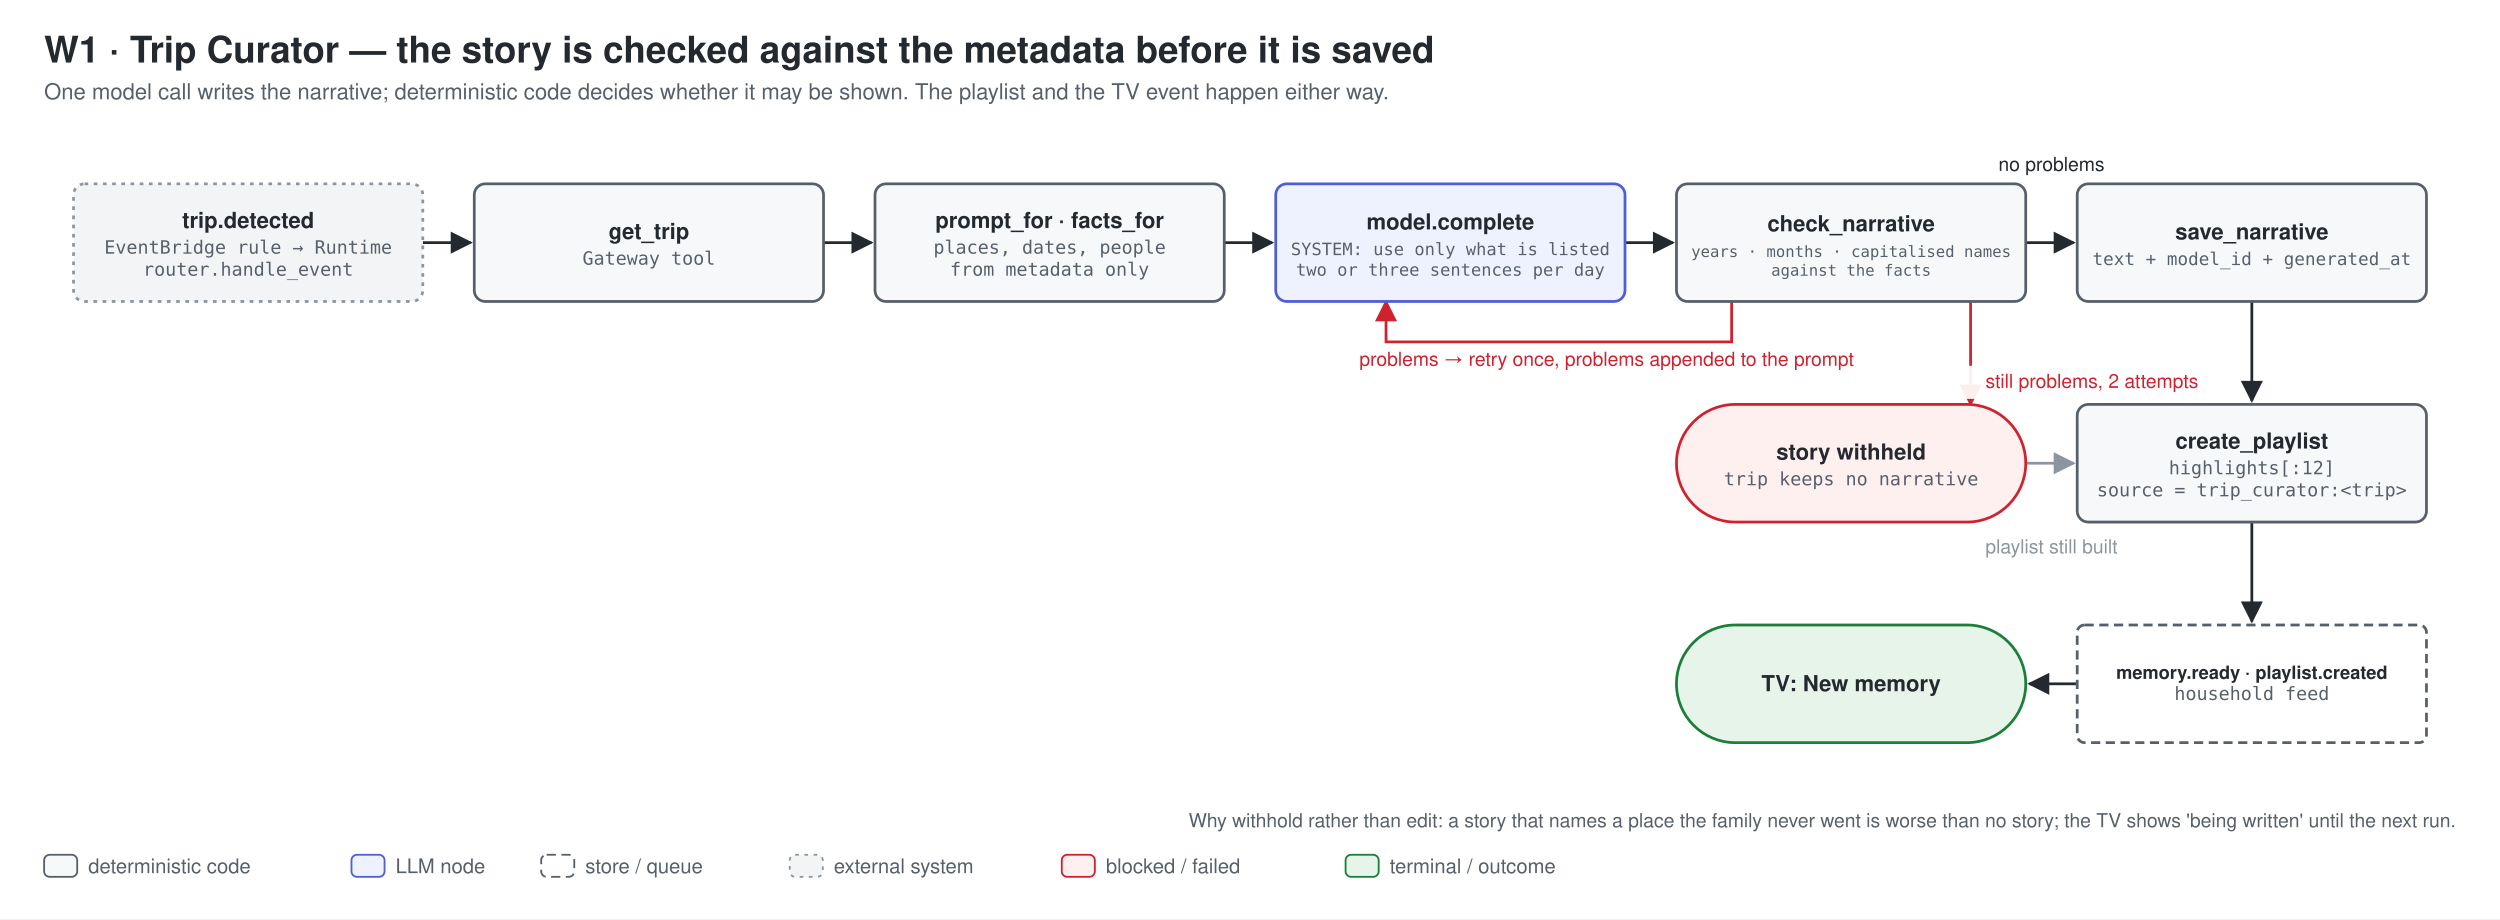
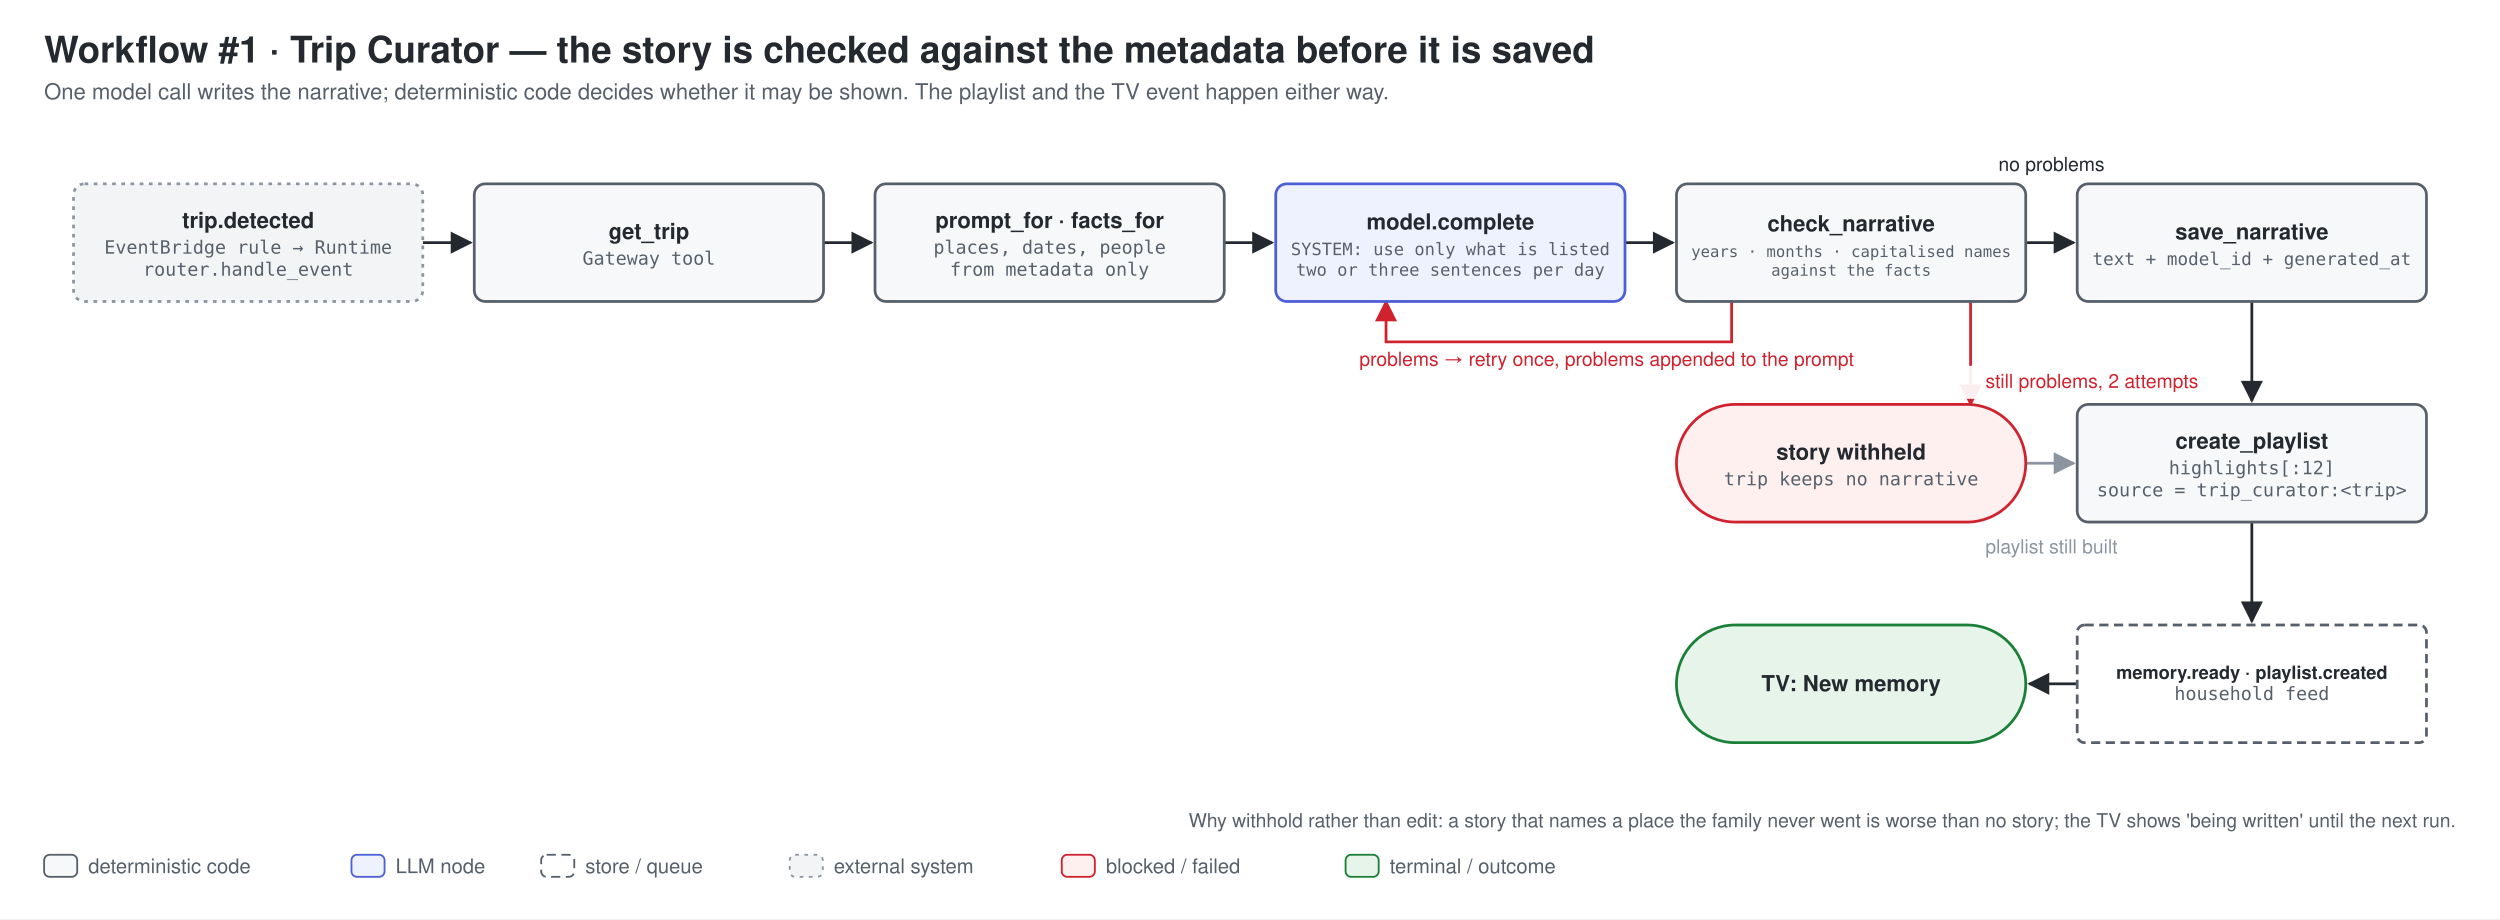
- <svg xmlns="http://www.w3.org/2000/svg" viewBox="0 0 1360 500" width="1360" height="500" font-family="-apple-system, BlinkMacSystemFont, 'Segoe UI', Helvetica, Arial, sans-serif" font-size="12" role="img" aria-label="W1 · Trip Curator — the story is checked against the metadata before it is saved">
+ <svg xmlns="http://www.w3.org/2000/svg" viewBox="0 0 1360 500" width="1360" height="500" font-family="-apple-system, BlinkMacSystemFont, 'Segoe UI', Helvetica, Arial, sans-serif" font-size="12" role="img" aria-label="Workflow #1 · Trip Curator — the story is checked against the metadata before it is saved">
  <defs>
    <marker id="arrow" viewBox="0 0 10 10" refX="9" refY="5" markerWidth="8" markerHeight="8" orient="auto-start-reverse">
      <path d="M0,0 L10,5 L0,10 z" fill="#24292f" />
    </marker>
    <marker id="arrow-muted" viewBox="0 0 10 10" refX="9" refY="5" markerWidth="8" markerHeight="8" orient="auto-start-reverse">
      <path d="M0,0 L10,5 L0,10 z" fill="#8c959f" />
    </marker>
    <marker id="arrow-red" viewBox="0 0 10 10" refX="9" refY="5" markerWidth="8" markerHeight="8" orient="auto-start-reverse">
      <path d="M0,0 L10,5 L0,10 z" fill="#cf222e" />
    </marker>
  </defs>
  <rect width="1360" height="500" fill="#ffffff" />
-   <text x="24" y="34" font-size="20" font-weight="600" fill="#24292f">W1 · Trip Curator — the story is checked against the metadata before it is saved</text>
+   <text x="24" y="34" font-size="20" font-weight="600" fill="#24292f">Workflow #1 · Trip Curator — the story is checked against the metadata before it is saved</text>
  <text x="24" y="54" font-size="12" fill="#57606a">One model call writes the narrative; deterministic code decides whether it may be shown. The playlist and the TV event happen either way.</text>
  <path d="M230,132 L256,132" fill="none" stroke="#24292f" stroke-width="1.5" marker-end="url(#arrow)" />
  <path d="M448,132 L474,132" fill="none" stroke="#24292f" stroke-width="1.5" marker-end="url(#arrow)" />
  <path d="M666,132 L692,132" fill="none" stroke="#24292f" stroke-width="1.5" marker-end="url(#arrow)" />
  <path d="M884,132 L910,132" fill="none" stroke="#24292f" stroke-width="1.5" marker-end="url(#arrow)" />
  <path d="M1102,132 L1128,132" fill="none" stroke="#24292f" stroke-width="1.5" marker-end="url(#arrow)" />
  <rect x="1076.9" y="81" width="78.2" height="18" rx="3" fill="#ffffff" fill-opacity="0.92" />
  <text x="1116" y="93" text-anchor="middle" font-size="10.5" fill="#24292f">no problems</text>
  <path d="M942,164 L942,186 L754,186 L754,164" fill="none" stroke="#cf222e" stroke-width="1.5" marker-end="url(#arrow-red)" />
  <rect x="701.6" y="187" width="344.8" height="18" rx="3" fill="#ffffff" fill-opacity="0.92" />
  <text x="874" y="199" text-anchor="middle" font-size="10.5" fill="#cf222e">problems → retry once, problems appended to the prompt</text>
  <path d="M1072,164 L1072,220" fill="none" stroke="#cf222e" stroke-width="1.5" marker-end="url(#arrow-red)" />
  <rect x="1052.4" y="199" width="171.2" height="18" rx="3" fill="#ffffff" fill-opacity="0.92" />
  <text x="1138" y="211" text-anchor="middle" font-size="10.5" fill="#cf222e">still problems, 2 attempts</text>
  <path d="M1225,164 L1225,218" fill="none" stroke="#24292f" stroke-width="1.5" marker-end="url(#arrow)" />
  <path d="M1102,252 L1128,252" fill="none" stroke="#8c959f" stroke-width="1.5" marker-end="url(#arrow-muted)" />
  <rect x="1049" y="289" width="134" height="18" rx="3" fill="#ffffff" fill-opacity="0.92" />
  <text x="1116" y="301" text-anchor="middle" font-size="10.5" fill="#8c959f">playlist still built</text>
  <path d="M1225,284 L1225,338" fill="none" stroke="#24292f" stroke-width="1.5" marker-end="url(#arrow)" />
  <path d="M1130,372 L1104,372" fill="none" stroke="#24292f" stroke-width="1.5" marker-end="url(#arrow)" />
  <rect x="40" y="100" width="190" height="64" rx="6" fill="#f3f4f6" stroke="#8c959f" stroke-width="1.5" stroke-dasharray="2 3" />
  <text x="135" y="124.0" text-anchor="middle" font-size="12.0" font-weight="600" fill="#24292f">trip.detected</text>
  <text x="135" y="138.0" text-anchor="middle" font-size="10.0" fill="#57606a" font-family="ui-monospace, SFMono-Regular, Menlo, monospace">EventBridge rule → Runtime</text>
  <text x="135" y="150.0" text-anchor="middle" font-size="10.0" fill="#57606a" font-family="ui-monospace, SFMono-Regular, Menlo, monospace">router.handle_event</text>
  <rect x="258" y="100" width="190" height="64" rx="6" fill="#f6f8fa" stroke="#57606a" stroke-width="1.5" />
  <text x="353" y="130.0" text-anchor="middle" font-size="12.0" font-weight="600" fill="#24292f">get_trip</text>
  <text x="353" y="144.0" text-anchor="middle" font-size="10.0" fill="#57606a" font-family="ui-monospace, SFMono-Regular, Menlo, monospace">Gateway tool</text>
  <rect x="476" y="100" width="190" height="64" rx="6" fill="#f6f8fa" stroke="#57606a" stroke-width="1.5" />
  <text x="571" y="124.0" text-anchor="middle" font-size="12.0" font-weight="600" fill="#24292f">prompt_for · facts_for</text>
  <text x="571" y="138.0" text-anchor="middle" font-size="10.0" fill="#57606a" font-family="ui-monospace, SFMono-Regular, Menlo, monospace">places, dates, people</text>
  <text x="571" y="150.0" text-anchor="middle" font-size="10.0" fill="#57606a" font-family="ui-monospace, SFMono-Regular, Menlo, monospace">from metadata only</text>
  <rect x="694" y="100" width="190" height="64" rx="6" fill="#eef2ff" stroke="#4c5fd5" stroke-width="1.5" />
  <text x="789" y="124.8" text-anchor="middle" font-size="12.0" font-weight="600" fill="#24292f">model.complete</text>
  <text x="789" y="138.8" text-anchor="middle" font-size="9.3" fill="#57606a" font-family="ui-monospace, SFMono-Regular, Menlo, monospace">SYSTEM: use only what is listed</text>
  <text x="789" y="150.0" text-anchor="middle" font-size="9.3" fill="#57606a" font-family="ui-monospace, SFMono-Regular, Menlo, monospace">two or three sentences per day</text>
  <rect x="912" y="100" width="190" height="64" rx="6" fill="#f6f8fa" stroke="#57606a" stroke-width="1.5" />
  <text x="1007" y="125.8" text-anchor="middle" font-size="12.0" font-weight="600" fill="#24292f">check_narrative</text>
  <text x="1007" y="139.8" text-anchor="middle" font-size="8.5" fill="#57606a" font-family="ui-monospace, SFMono-Regular, Menlo, monospace">years · months · capitalised names</text>
  <text x="1007" y="150.0" text-anchor="middle" font-size="8.5" fill="#57606a" font-family="ui-monospace, SFMono-Regular, Menlo, monospace">against the facts</text>
  <rect x="1130" y="100" width="190" height="64" rx="6" fill="#f6f8fa" stroke="#57606a" stroke-width="1.5" />
  <text x="1225" y="130.2" text-anchor="middle" font-size="12.0" font-weight="600" fill="#24292f">save_narrative</text>
  <text x="1225" y="144.2" text-anchor="middle" font-size="9.6" fill="#57606a" font-family="ui-monospace, SFMono-Regular, Menlo, monospace">text + model_id + generated_at</text>
  <rect x="912" y="220" width="190" height="64" rx="32" fill="#fff0f0" stroke="#cf222e" stroke-width="1.5" />
  <text x="1007" y="250.0" text-anchor="middle" font-size="12.0" font-weight="600" fill="#24292f">story withheld</text>
  <text x="1007" y="264.0" text-anchor="middle" font-size="10.0" fill="#57606a" font-family="ui-monospace, SFMono-Regular, Menlo, monospace">trip keeps no narrative</text>
  <rect x="1130" y="220" width="190" height="64" rx="6" fill="#f6f8fa" stroke="#57606a" stroke-width="1.5" />
  <text x="1225" y="244.0" text-anchor="middle" font-size="12.0" font-weight="600" fill="#24292f">create_playlist</text>
  <text x="1225" y="258.0" text-anchor="middle" font-size="10.0" fill="#57606a" font-family="ui-monospace, SFMono-Regular, Menlo, monospace">highlights[:12]</text>
  <text x="1225" y="270.0" text-anchor="middle" font-size="10.0" fill="#57606a" font-family="ui-monospace, SFMono-Regular, Menlo, monospace">source = trip_curator:&lt;trip&gt;</text>
  <rect x="1130" y="340" width="190" height="64" rx="4" fill="#ffffff" stroke="#57606a" stroke-width="1.5" stroke-dasharray="5 3" />
  <text x="1225" y="369.3" text-anchor="middle" font-size="9.9" font-weight="600" fill="#24292f">memory.ready · playlist.created</text>
  <text x="1225" y="380.8" text-anchor="middle" font-size="10.0" fill="#57606a" font-family="ui-monospace, SFMono-Regular, Menlo, monospace">household feed</text>
  <rect x="912" y="340" width="190" height="64" rx="32" fill="#e6f4ea" stroke="#1a7f37" stroke-width="1.5" />
  <text x="1007" y="376.0" text-anchor="middle" font-size="12.0" font-weight="600" fill="#24292f">TV: New memory</text>
  <rect x="24" y="465" width="18" height="12" rx="3" fill="#f6f8fa" stroke="#57606a" />
  <text x="48" y="475" font-size="11" fill="#57606a">deterministic code</text>
  <rect x="191.2" y="465" width="18" height="12" rx="3" fill="#eef2ff" stroke="#4c5fd5" />
  <text x="215.2" y="475" font-size="11" fill="#57606a">LLM node</text>
  <rect x="294.4" y="465" width="18" height="12" rx="3" fill="#ffffff" stroke="#57606a" stroke-dasharray="5 3" />
  <text x="318.4" y="475" font-size="11" fill="#57606a">store / queue</text>
  <rect x="429.6" y="465" width="18" height="12" rx="3" fill="#f3f4f6" stroke="#8c959f" stroke-dasharray="2 3" />
  <text x="453.6" y="475" font-size="11" fill="#57606a">external system</text>
  <rect x="577.6" y="465" width="18" height="12" rx="3" fill="#fff0f0" stroke="#cf222e" />
  <text x="601.6" y="475" font-size="11" fill="#57606a">blocked / failed</text>
  <rect x="732" y="465" width="18" height="12" rx="3" fill="#e6f4ea" stroke="#1a7f37" />
  <text x="756" y="475" font-size="11" fill="#57606a">terminal / outcome</text>
  <text x="1336" y="450" text-anchor="end" font-size="10.5" fill="#57606a">Why withhold rather than edit: a story that names a place the family never went is worse than no story; the TV shows 'being written' until the next run.</text>
</svg>
